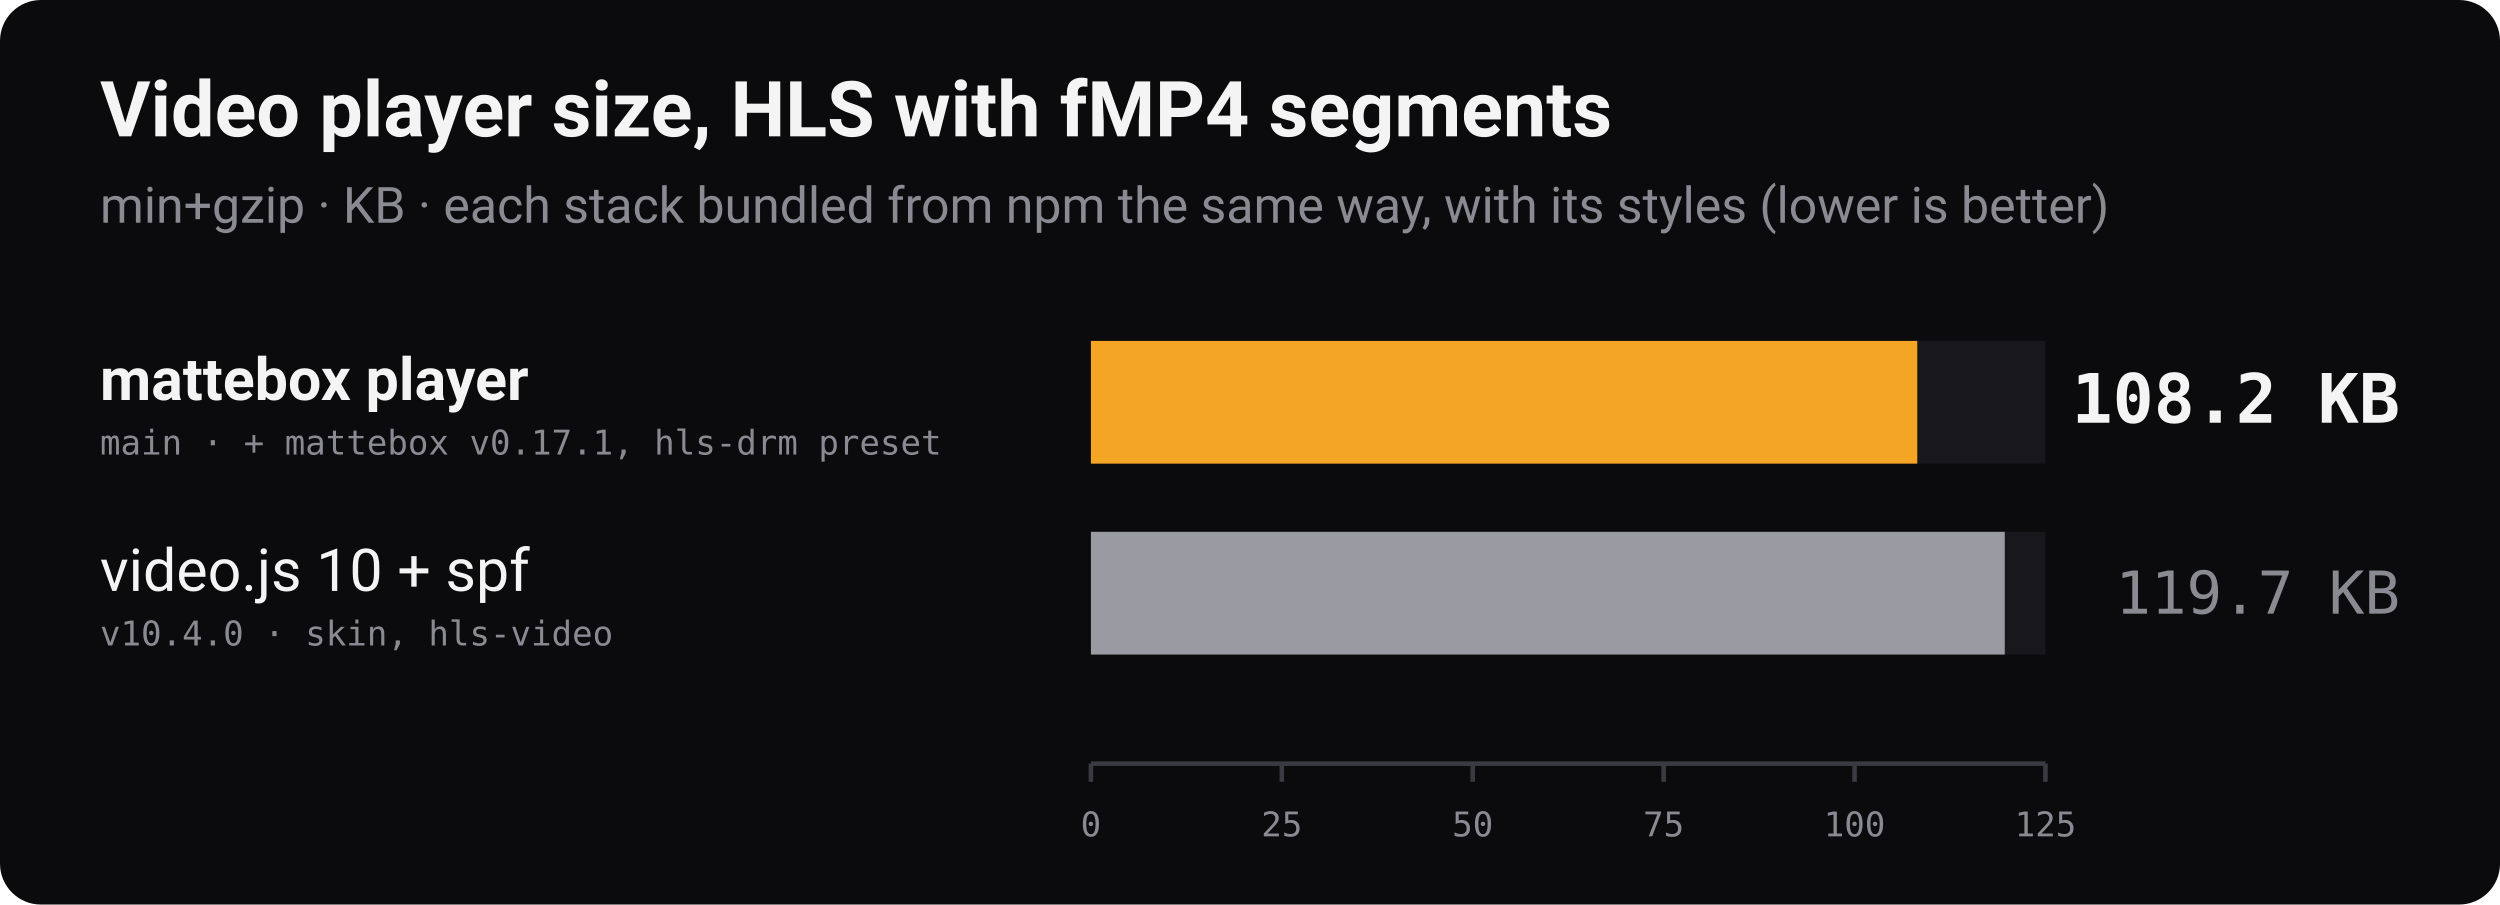
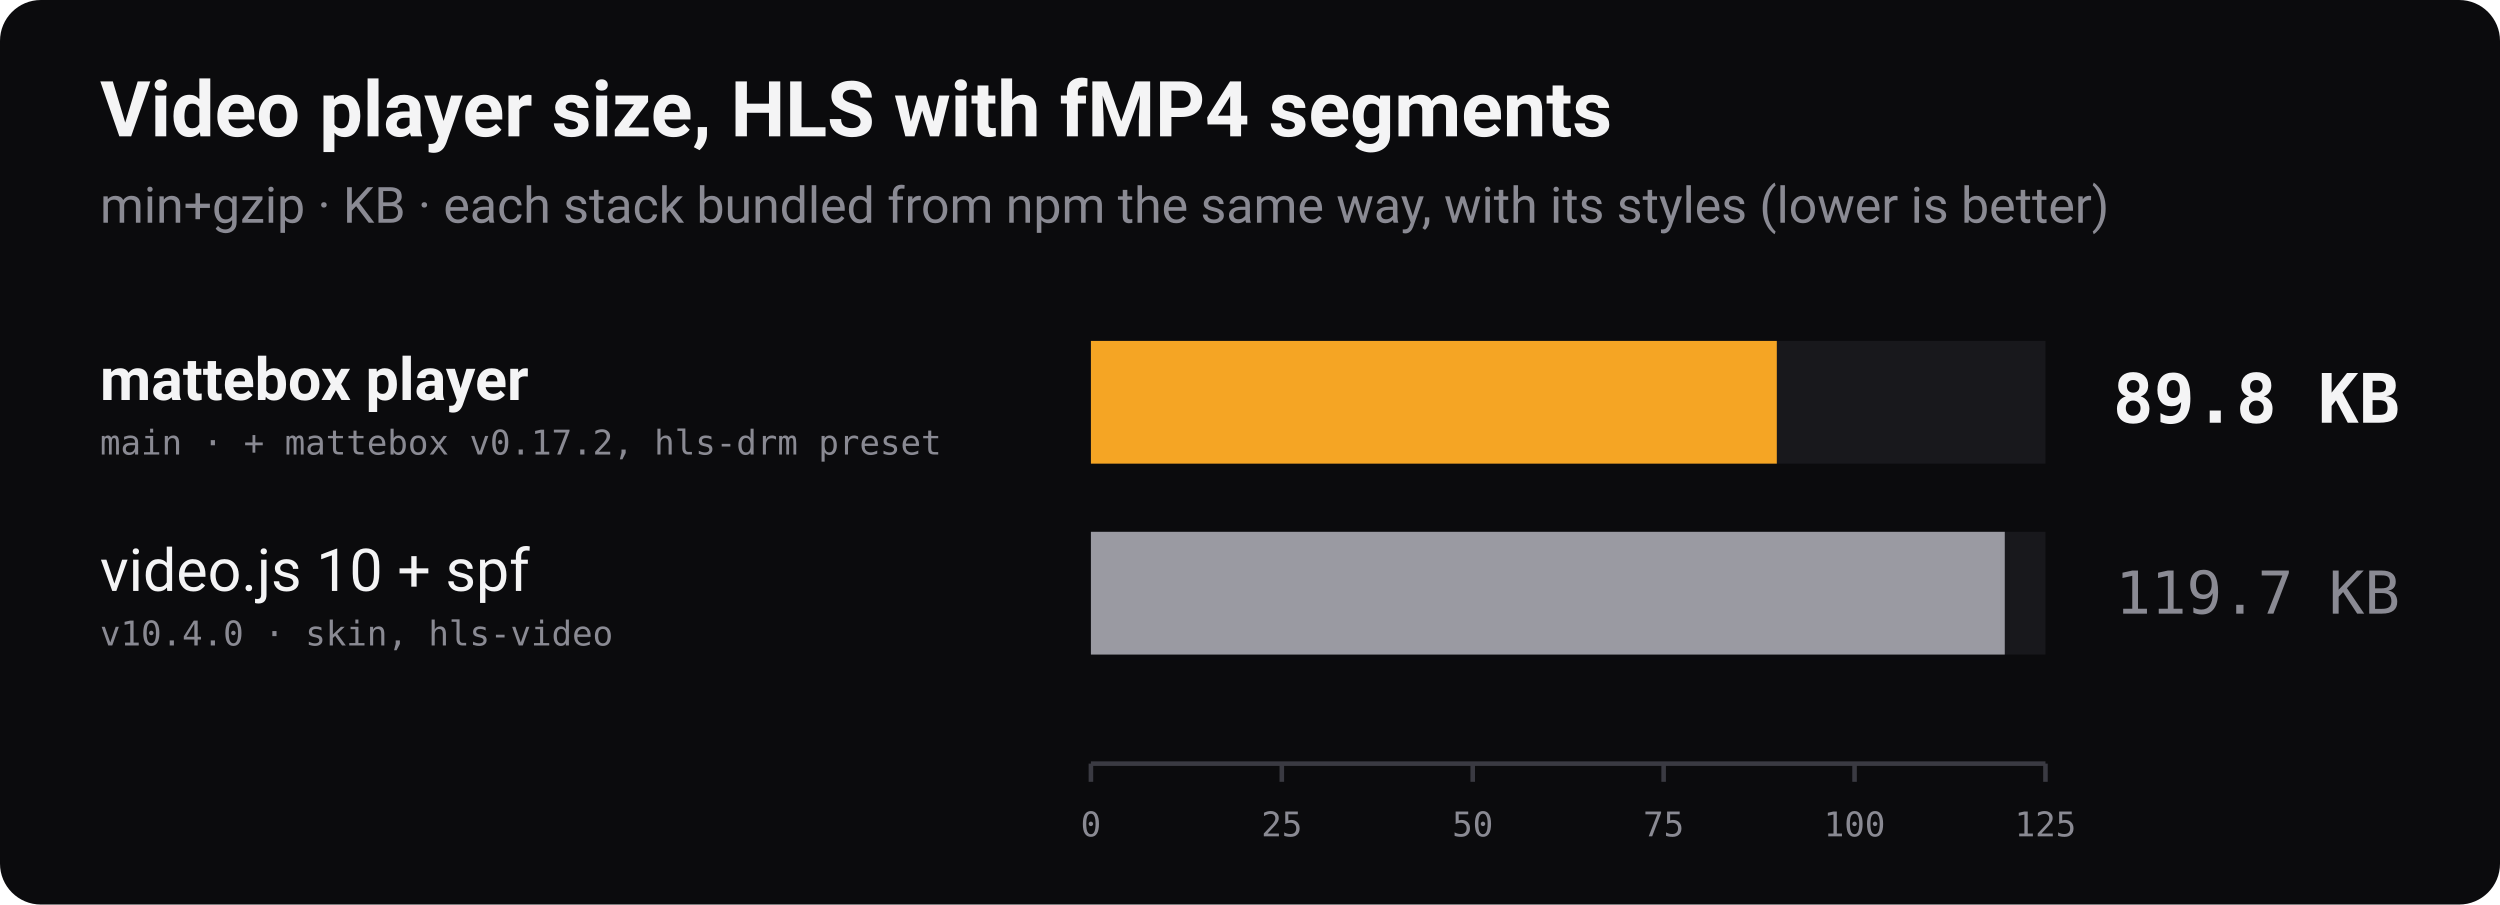
<svg xmlns="http://www.w3.org/2000/svg" width="1100" height="398" viewBox="0 0 1100 398" role="img" aria-label="Bundle size of video players with HLS playback of fMP4 segments, min+gzip, lower is better">
  <rect width="1100" height="398" rx="18" fill="#0b0b0d" />
  <text x="44" y="60" font-family="-apple-system, 'Segoe UI', Roboto, Helvetica, Arial, sans-serif" font-size="34" font-weight="700" fill="#f4f4f5">Video player size, HLS with fMP4 segments</text>
  <text x="44" y="98" font-family="-apple-system, 'Segoe UI', Roboto, Helvetica, Arial, sans-serif" font-size="22" fill="#8a8a93">min+gzip · KB · each stack bundled from npm the same way, with its styles (lower is better)</text>
  <text x="44" y="176" font-family="-apple-system, 'Segoe UI', Roboto, Helvetica, Arial, sans-serif" font-size="26" font-weight="700" fill="#f4f4f5">mattebox player</text>
-   <text x="44" y="200" font-family="ui-monospace, 'SF Mono', Menlo, Consolas, monospace" font-size="15" fill="#8a8a93">main · + mattebox v0.17.1, hls-drm preset</text>
+   <text x="44" y="200" font-family="ui-monospace, 'SF Mono', Menlo, Consolas, monospace" font-size="15" fill="#8a8a93">main · + mattebox v0.17.2, hls-drm preset</text>
  <rect x="480" y="150" width="420" height="54" fill="#18181c" />
-   <rect x="480" y="150" width="363.6" height="54" fill="#f5a524" />
-   <text x="1056" y="186" text-anchor="end" font-family="ui-monospace, 'SF Mono', Menlo, Consolas, monospace" font-size="30" font-weight="700" fill="#f4f4f5">108.2 KB</text>
+   <rect x="480" y="150" width="301.8" height="54" fill="#f5a524" />
+   <text x="1056" y="186" text-anchor="end" font-family="ui-monospace, 'SF Mono', Menlo, Consolas, monospace" font-size="30" font-weight="700" fill="#f4f4f5">89.8 KB</text>
  <text x="44" y="260" font-family="-apple-system, 'Segoe UI', Roboto, Helvetica, Arial, sans-serif" font-size="26" font-weight="400" fill="#f4f4f5">video.js 10 + spf</text>
  <text x="44" y="284" font-family="ui-monospace, 'SF Mono', Menlo, Consolas, monospace" font-size="15" fill="#8a8a93">v10.4.0 · skin, hls-video</text>
  <rect x="480" y="234" width="420" height="54" fill="#18181c" />
  <rect x="480" y="234" width="402.1" height="54" fill="#9a9aa2" />
  <text x="1056" y="270" text-anchor="end" font-family="ui-monospace, 'SF Mono', Menlo, Consolas, monospace" font-size="26" font-weight="400" fill="#8a8a93">119.7 KB</text>
  <line x1="480" y1="336" x2="900" y2="336" stroke="#3a3a42" stroke-width="2" />
  <line x1="480.0" y1="336" x2="480.0" y2="344" stroke="#3a3a42" stroke-width="2" />
  <text x="480.0" y="368" text-anchor="middle" font-family="ui-monospace, 'SF Mono', Menlo, Consolas, monospace" font-size="15" fill="#8a8a93">0</text>
  <line x1="564.0" y1="336" x2="564.0" y2="344" stroke="#3a3a42" stroke-width="2" />
  <text x="564.0" y="368" text-anchor="middle" font-family="ui-monospace, 'SF Mono', Menlo, Consolas, monospace" font-size="15" fill="#8a8a93">25</text>
  <line x1="648.0" y1="336" x2="648.0" y2="344" stroke="#3a3a42" stroke-width="2" />
  <text x="648.0" y="368" text-anchor="middle" font-family="ui-monospace, 'SF Mono', Menlo, Consolas, monospace" font-size="15" fill="#8a8a93">50</text>
  <line x1="732.0" y1="336" x2="732.0" y2="344" stroke="#3a3a42" stroke-width="2" />
  <text x="732.0" y="368" text-anchor="middle" font-family="ui-monospace, 'SF Mono', Menlo, Consolas, monospace" font-size="15" fill="#8a8a93">75</text>
  <line x1="816.0" y1="336" x2="816.0" y2="344" stroke="#3a3a42" stroke-width="2" />
  <text x="816.0" y="368" text-anchor="middle" font-family="ui-monospace, 'SF Mono', Menlo, Consolas, monospace" font-size="15" fill="#8a8a93">100</text>
  <line x1="900.0" y1="336" x2="900.0" y2="344" stroke="#3a3a42" stroke-width="2" />
  <text x="900.0" y="368" text-anchor="middle" font-family="ui-monospace, 'SF Mono', Menlo, Consolas, monospace" font-size="15" fill="#8a8a93">125</text>
</svg>
